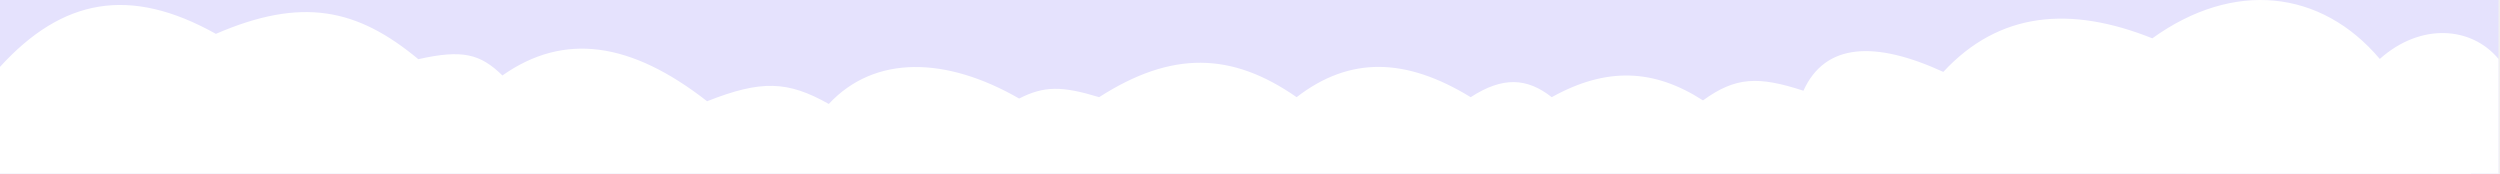
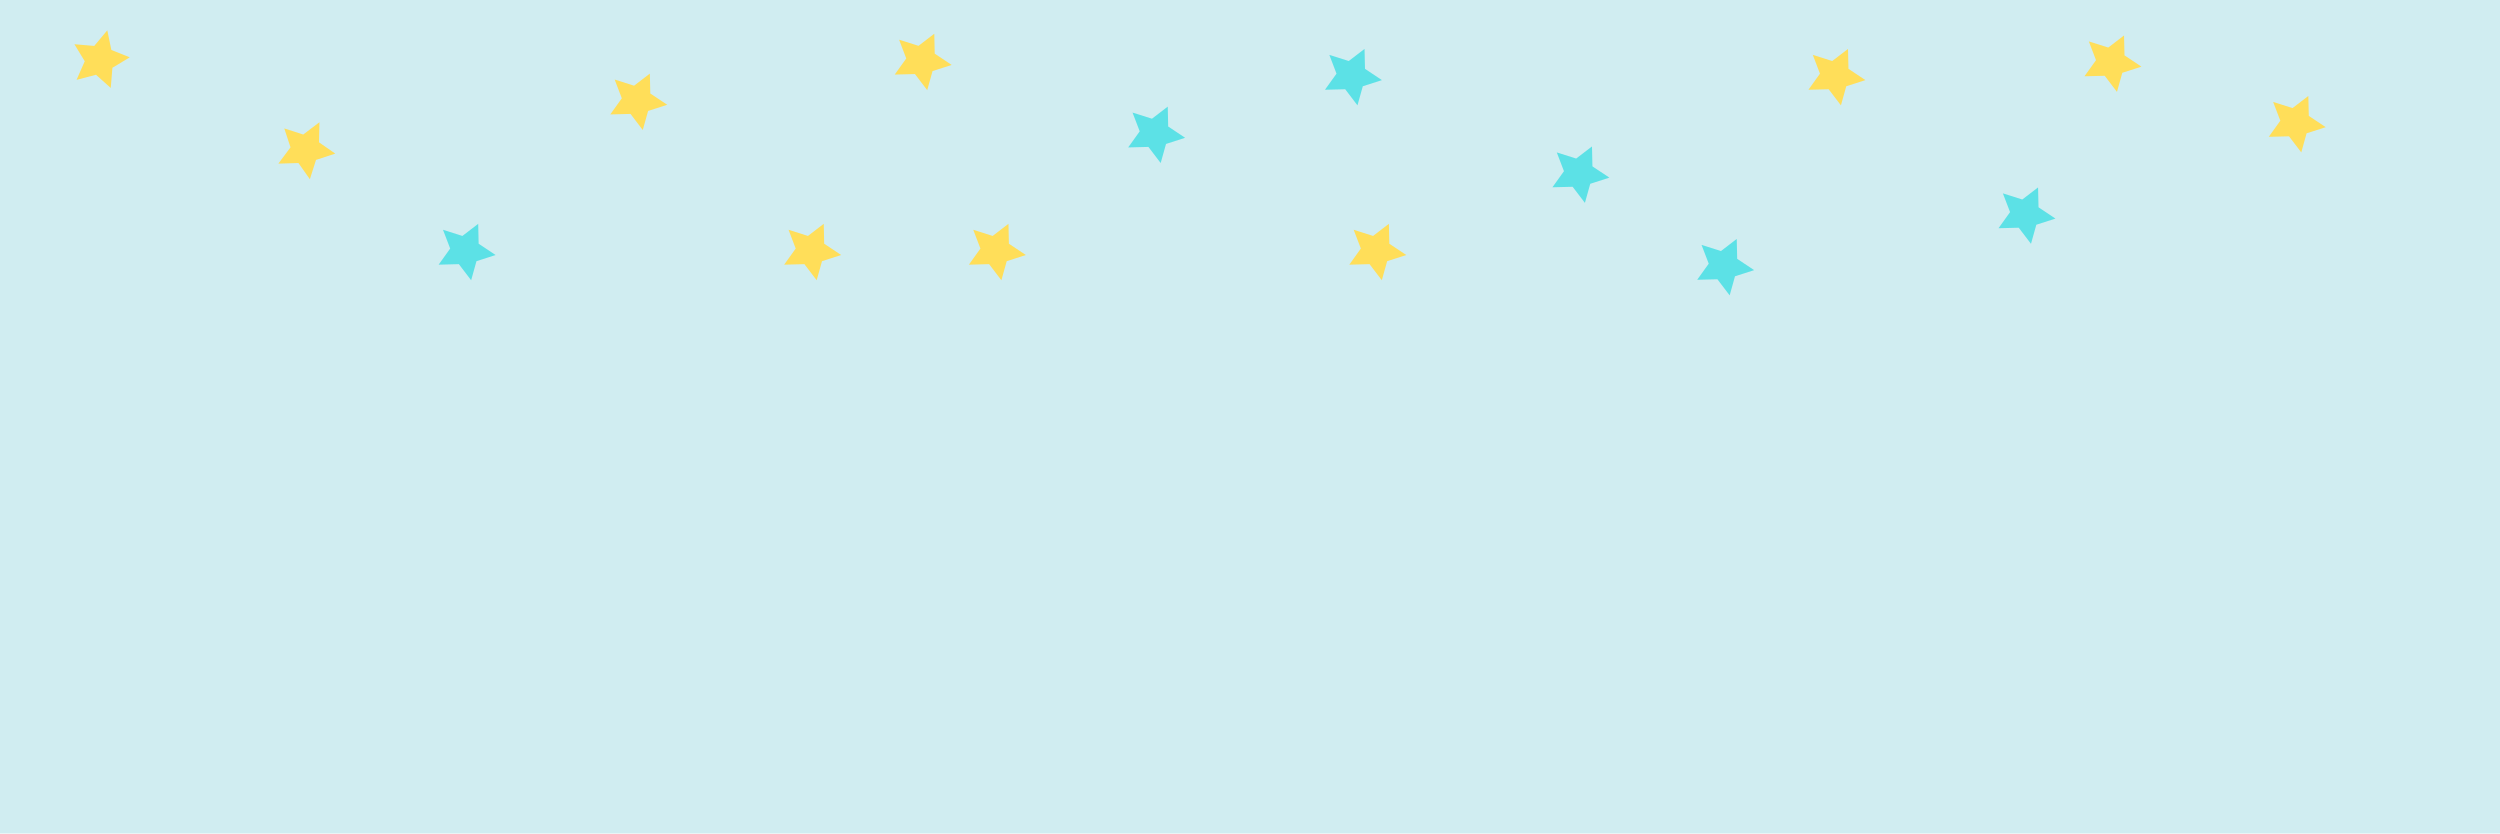
- <svg xmlns="http://www.w3.org/2000/svg" width="1440" height="100" viewBox="0 0 1440 100" fill="none">
-   <path d="M0 0H1439.14V100H0V0Z" fill="hsl(245, 87%, 94%)" />
-   <path d="M1370.76 33.95C1394.47 12.816 1423.74 15.357 1439.14 33.95V100L0 97.655V38.519C35.852 -0.819 74.657 -8.275 124.35 19.501C173.766 -1.861 205.641 4.74 240.947 34.09C266.288 28.422 276.574 30.942 289.395 43.468C324.923 18.459 363.449 24.097 407.285 58.318C438.57 45.934 453.84 46.6 477.373 59.881C503.858 31.485 545.037 32.592 587.017 56.756C601.45 49.418 611.639 49.44 633.105 55.971C674.856 29.19 709.413 29.89 746.852 55.971C777.425 32.372 809.677 33.08 847.119 55.971C865.529 44.039 879.492 44.744 893.802 55.971C925.361 38.471 952.637 39.646 980.919 57.827C999.752 44.204 1012.69 43.775 1038.78 52.259C1051.27 24.682 1080.02 23.411 1119.35 41.414C1151.54 6.651 1192.62 3.248 1239.74 22.075C1286.41 -11.54 1336.89 -6.123 1370.76 33.95Z" fill="#fff" />
-   <rect y="80.378" width="1423.4" height="19.622" fill="#fff" />
+ <svg xmlns="http://www.w3.org/2000/svg" width="450pt" height="150pt" viewBox="0 0 450 150" version="1.2">
+   <defs>
+     <clipPath id="clip1">
+       <path d="M 242 40 L 254 40 L 254 51 L 242 51 Z M 242 40 " />
+     </clipPath>
+     <clipPath id="clip2">
+       <path d="M 245.281 38.016 L 254.73 42.594 L 250.48 51.367 L 241.031 46.789 Z M 245.281 38.016 " />
+     </clipPath>
+     <clipPath id="clip3">
+       <path d="M 245.293 37.992 L 254.742 42.57 L 250.492 51.344 L 241.043 46.766 Z M 245.293 37.992 " />
+     </clipPath>
+     <clipPath id="clip4">
+       <path d="M 109 13 L 121 13 L 121 24 L 109 24 Z M 109 13 " />
+     </clipPath>
+     <clipPath id="clip5">
+       <path d="M 112.258 10.973 L 121.707 15.551 L 117.453 24.324 L 108.004 19.746 Z M 112.258 10.973 " />
+     </clipPath>
+     <clipPath id="clip6">
+       <path d="M 112.27 10.949 L 121.715 15.527 L 117.465 24.301 L 108.016 19.723 Z M 112.27 10.949 " />
+     </clipPath>
+     <clipPath id="clip7">
+       <path d="M 238 8 L 249 8 L 249 19 L 238 19 Z M 238 8 " />
+     </clipPath>
+     <clipPath id="clip8">
+       <path d="M 240.902 6.535 L 250.352 11.113 L 246.098 19.887 L 236.648 15.309 Z M 240.902 6.535 " />
+     </clipPath>
+     <clipPath id="clip9">
+       <path d="M 240.914 6.512 L 250.363 11.09 L 246.109 19.863 L 236.66 15.285 Z M 240.914 6.512 " />
+     </clipPath>
+     <clipPath id="clip10">
+       <path d="M 141 40 L 152 40 L 152 51 L 141 51 Z M 141 40 " />
+     </clipPath>
+     <clipPath id="clip11">
+       <path d="M 143.559 38.016 L 153.008 42.594 L 148.754 51.367 L 139.305 46.789 Z M 143.559 38.016 " />
+     </clipPath>
+     <clipPath id="clip12">
+       <path d="M 143.57 37.992 L 153.02 42.57 L 148.766 51.344 L 139.316 46.766 Z M 143.57 37.992 " />
+     </clipPath>
+     <clipPath id="clip13">
+       <path d="M 78 40 L 90 40 L 90 51 L 78 51 Z M 78 40 " />
+     </clipPath>
+     <clipPath id="clip14">
+       <path d="M 81.359 38.016 L 90.809 42.594 L 86.559 51.367 L 77.109 46.789 Z M 81.359 38.016 " />
+     </clipPath>
+     <clipPath id="clip15">
+       <path d="M 81.371 37.992 L 90.82 42.57 L 86.57 51.344 L 77.121 46.766 Z M 81.371 37.992 " />
+     </clipPath>
+     <clipPath id="clip16">
+       <path d="M 279 26 L 290 26 L 290 37 L 279 37 Z M 279 26 " />
+     </clipPath>
+     <clipPath id="clip17">
+       <path d="M 281.84 24.086 L 291.289 28.668 L 287.039 37.441 L 277.59 32.863 Z M 281.84 24.086 " />
+     </clipPath>
+     <clipPath id="clip18">
+       <path d="M 281.852 24.066 L 291.301 28.645 L 287.051 37.418 L 277.602 32.84 Z M 281.852 24.066 " />
+     </clipPath>
+     <clipPath id="clip19">
+       <path d="M 174 40 L 185 40 L 185 51 L 174 51 Z M 174 40 " />
+     </clipPath>
+     <clipPath id="clip20">
+       <path d="M 176.805 38.016 L 186.254 42.594 L 182.004 51.367 L 172.555 46.789 Z M 176.805 38.016 " />
+     </clipPath>
+     <clipPath id="clip21">
+       <path d="M 176.816 37.992 L 186.266 42.57 L 182.016 51.344 L 172.566 46.766 Z M 176.816 37.992 " />
+     </clipPath>
+     <clipPath id="clip22">
+       <path d="M 203 19 L 214 19 L 214 30 L 203 30 Z M 203 19 " />
+     </clipPath>
+     <clipPath id="clip23">
+       <path d="M 205.48 16.914 L 214.926 21.492 L 210.676 30.266 L 201.227 25.688 Z M 205.48 16.914 " />
+     </clipPath>
+     <clipPath id="clip24">
+       <path d="M 205.488 16.891 L 214.938 21.469 L 210.688 30.246 L 201.238 25.664 Z M 205.488 16.891 " />
+     </clipPath>
+     <clipPath id="clip25">
+       <path d="M 359 33 L 370 33 L 370 44 L 359 44 Z M 359 33 " />
+     </clipPath>
+     <clipPath id="clip26">
+       <path d="M 362.137 31.457 L 371.586 36.035 L 367.332 44.809 L 357.887 40.23 Z M 362.137 31.457 " />
+     </clipPath>
+     <clipPath id="clip27">
+       <path d="M 362.148 31.434 L 371.598 36.012 L 367.344 44.789 L 357.895 40.207 Z M 362.148 31.434 " />
+     </clipPath>
+     <clipPath id="clip28">
+       <path d="M 375 6 L 386 6 L 386 17 L 375 17 Z M 375 6 " />
+     </clipPath>
+     <clipPath id="clip29">
+       <path d="M 377.613 4.105 L 387.062 8.688 L 382.809 17.461 L 373.359 12.883 Z M 377.613 4.105 " />
+     </clipPath>
+     <clipPath id="clip30">
+       <path d="M 377.621 4.086 L 387.07 8.664 L 382.82 17.438 L 373.371 12.859 Z M 377.621 4.086 " />
+     </clipPath>
+     <clipPath id="clip31">
+       <path d="M 408 17 L 419 17 L 419 28 L 408 28 Z M 408 17 " />
+     </clipPath>
+     <clipPath id="clip32">
+       <path d="M 410.785 15 L 420.234 19.582 L 415.984 28.355 L 406.535 23.777 Z M 410.785 15 " />
+     </clipPath>
+     <clipPath id="clip33">
+       <path d="M 410.797 14.98 L 420.246 19.559 L 415.992 28.332 L 406.543 23.754 Z M 410.797 14.98 " />
+     </clipPath>
+     <clipPath id="clip34">
+       <path d="M 305 43 L 316 43 L 316 54 L 305 54 Z M 305 43 " />
+     </clipPath>
+     <clipPath id="clip35">
+       <path d="M 307.898 40.734 L 317.348 45.316 L 313.094 54.09 L 303.648 49.512 Z M 307.898 40.734 " />
+     </clipPath>
+     <clipPath id="clip36">
+       <path d="M 307.91 40.715 L 317.359 45.293 L 313.105 54.066 L 303.656 49.488 Z M 307.91 40.715 " />
+     </clipPath>
+     <clipPath id="clip37">
+       <path d="M 13 5 L 24 5 L 24 16 L 13 16 Z M 13 5 " />
+     </clipPath>
+     <clipPath id="clip38">
+       <path d="M 10.625 12.402 L 16.195 3.504 L 24.461 8.672 L 18.891 17.574 Z M 10.625 12.402 " />
+     </clipPath>
+     <clipPath id="clip39">
+       <path d="M 10.605 12.391 L 16.172 3.488 L 24.438 8.66 L 18.871 17.562 Z M 10.605 12.391 " />
+     </clipPath>
+     <clipPath id="clip40">
+       <path d="M 50 22 L 61 22 L 61 33 L 50 33 Z M 50 22 " />
+     </clipPath>
+     <clipPath id="clip41">
+       <path d="M 47.473 26.824 L 54.898 19.402 L 61.793 26.297 L 54.367 33.719 Z M 47.473 26.824 " />
+     </clipPath>
+     <clipPath id="clip42">
+       <path d="M 47.457 26.809 L 54.883 19.383 L 61.773 26.277 L 54.352 33.703 Z M 47.457 26.809 " />
+     </clipPath>
+     <clipPath id="clip43">
+       <path d="M 161 6 L 172 6 L 172 17 L 161 17 Z M 161 6 " />
+     </clipPath>
+     <clipPath id="clip44">
+       <path d="M 163.457 3.801 L 172.906 8.379 L 168.652 17.152 L 159.203 12.574 Z M 163.457 3.801 " />
+     </clipPath>
+     <clipPath id="clip45">
+       <path d="M 163.465 3.777 L 172.914 8.355 L 168.664 17.129 L 159.215 12.551 Z M 163.465 3.777 " />
+     </clipPath>
+     <clipPath id="clip46">
+       <path d="M 325 8 L 336 8 L 336 19 L 325 19 Z M 325 8 " />
+     </clipPath>
+     <clipPath id="clip47">
+       <path d="M 327.926 6.535 L 337.375 11.113 L 333.121 19.887 L 323.672 15.309 Z M 327.926 6.535 " />
+     </clipPath>
+     <clipPath id="clip48">
+       <path d="M 327.938 6.512 L 337.383 11.09 L 333.133 19.863 L 323.684 15.285 Z M 327.938 6.512 " />
+     </clipPath>
+   </defs>
+   <g id="surface1">
+     <rect x="0" y="0" width="450" height="150" style="fill:rgb(100%,100%,100%);fill-opacity:1;stroke:none;" />
+     <rect x="0" y="0" width="450" height="150" style="fill:rgb(100%,100%,100%);fill-opacity:1;stroke:none;" />
+     <rect x="0" y="0" width="450" height="150" style="fill:rgb(81.569%,92.94%,94.51%);fill-opacity:1;stroke:none;" />
+     <g clip-path="url(#clip1)" clip-rule="nonzero">
+       <g clip-path="url(#clip2)" clip-rule="nonzero">
+         <g clip-path="url(#clip3)" clip-rule="nonzero">
+           <path style=" stroke:none;fill-rule:nonzero;fill:rgb(100%,87.059%,34.9%);fill-opacity:1;" d="M 250.078 43.871 L 253.129 45.902 L 249.688 47.012 L 248.727 50.445 L 246.52 47.547 L 242.875 47.641 L 244.953 44.738 L 243.66 41.359 L 247.152 42.469 L 250 40.285 Z M 250.078 43.871 " />
+         </g>
+       </g>
+     </g>
+     <g clip-path="url(#clip4)" clip-rule="nonzero">
+       <g clip-path="url(#clip5)" clip-rule="nonzero">
+         <g clip-path="url(#clip6)" clip-rule="nonzero">
+           <path style=" stroke:none;fill-rule:nonzero;fill:rgb(100%,87.059%,34.9%);fill-opacity:1;" d="M 117.055 16.828 L 120.102 18.859 L 116.66 19.969 L 115.699 23.402 L 113.492 20.504 L 109.848 20.598 L 111.926 17.695 L 110.637 14.316 L 114.129 15.426 L 116.973 13.246 Z M 117.055 16.828 " />
+         </g>
+       </g>
+     </g>
+     <g clip-path="url(#clip7)" clip-rule="nonzero">
+       <g clip-path="url(#clip8)" clip-rule="nonzero">
+         <g clip-path="url(#clip9)" clip-rule="nonzero">
+           <path style=" stroke:none;fill-rule:nonzero;fill:rgb(36.079%,88.239%,90.199%);fill-opacity:1;" d="M 245.699 12.391 L 248.746 14.422 L 245.305 15.527 L 244.344 18.965 L 242.137 16.066 L 238.492 16.156 L 240.57 13.258 L 239.281 9.879 L 242.773 10.984 L 245.617 8.805 Z M 245.699 12.391 " />
+         </g>
+       </g>
+     </g>
+     <g clip-path="url(#clip10)" clip-rule="nonzero">
+       <g clip-path="url(#clip11)" clip-rule="nonzero">
+         <g clip-path="url(#clip12)" clip-rule="nonzero">
+           <path style=" stroke:none;fill-rule:nonzero;fill:rgb(100%,87.059%,34.9%);fill-opacity:1;" d="M 148.355 43.871 L 151.402 45.902 L 147.961 47.012 L 147 50.445 L 144.793 47.547 L 141.148 47.641 L 143.227 44.738 L 141.938 41.359 L 145.43 42.469 L 148.273 40.285 Z M 148.355 43.871 " />
+         </g>
+       </g>
+     </g>
+     <g clip-path="url(#clip13)" clip-rule="nonzero">
+       <g clip-path="url(#clip14)" clip-rule="nonzero">
+         <g clip-path="url(#clip15)" clip-rule="nonzero">
+           <path style=" stroke:none;fill-rule:nonzero;fill:rgb(36.079%,88.239%,90.199%);fill-opacity:1;" d="M 86.156 43.871 L 89.207 45.902 L 85.766 47.012 L 84.805 50.445 L 82.594 47.547 L 78.953 47.641 L 81.031 44.738 L 79.738 41.359 L 83.23 42.469 L 86.078 40.285 Z M 86.156 43.871 " />
+         </g>
+       </g>
+     </g>
+     <g clip-path="url(#clip16)" clip-rule="nonzero">
+       <g clip-path="url(#clip17)" clip-rule="nonzero">
+         <g clip-path="url(#clip18)" clip-rule="nonzero">
+           <path style=" stroke:none;fill-rule:nonzero;fill:rgb(36.079%,88.239%,90.199%);fill-opacity:1;" d="M 286.637 29.945 L 289.688 31.977 L 286.246 33.082 L 285.285 36.52 L 283.074 33.621 L 279.434 33.711 L 281.512 30.812 L 280.219 27.434 L 283.711 28.539 L 286.559 26.359 Z M 286.637 29.945 " />
+         </g>
+       </g>
+     </g>
+     <g clip-path="url(#clip19)" clip-rule="nonzero">
+       <g clip-path="url(#clip20)" clip-rule="nonzero">
+         <g clip-path="url(#clip21)" clip-rule="nonzero">
+           <path style=" stroke:none;fill-rule:nonzero;fill:rgb(100%,87.059%,34.9%);fill-opacity:1;" d="M 181.602 43.871 L 184.652 45.902 L 181.211 47.012 L 180.25 50.445 L 178.039 47.547 L 174.398 47.641 L 176.477 44.738 L 175.184 41.359 L 178.676 42.469 L 181.523 40.285 Z M 181.602 43.871 " />
+         </g>
+       </g>
+     </g>
+     <g clip-path="url(#clip22)" clip-rule="nonzero">
+       <g clip-path="url(#clip23)" clip-rule="nonzero">
+         <g clip-path="url(#clip24)" clip-rule="nonzero">
+           <path style=" stroke:none;fill-rule:nonzero;fill:rgb(36.079%,88.239%,90.199%);fill-opacity:1;" d="M 210.273 22.77 L 213.324 24.801 L 209.883 25.91 L 208.922 29.348 L 206.715 26.445 L 203.07 26.539 L 205.148 23.641 L 203.855 20.262 L 207.352 21.367 L 210.195 19.188 Z M 210.273 22.77 " />
+         </g>
+       </g>
+     </g>
+     <g clip-path="url(#clip25)" clip-rule="nonzero">
+       <g clip-path="url(#clip26)" clip-rule="nonzero">
+         <g clip-path="url(#clip27)" clip-rule="nonzero">
+           <path style=" stroke:none;fill-rule:nonzero;fill:rgb(36.079%,88.239%,90.199%);fill-opacity:1;" d="M 366.934 37.312 L 369.984 39.344 L 366.539 40.453 L 365.578 43.887 L 363.371 40.988 L 359.73 41.082 L 361.809 38.18 L 360.516 34.801 L 364.008 35.91 L 366.852 33.73 Z M 366.934 37.312 " />
+         </g>
+       </g>
+     </g>
+     <g clip-path="url(#clip28)" clip-rule="nonzero">
+       <g clip-path="url(#clip29)" clip-rule="nonzero">
+         <g clip-path="url(#clip30)" clip-rule="nonzero">
+           <path style=" stroke:none;fill-rule:nonzero;fill:rgb(100%,87.059%,34.9%);fill-opacity:1;" d="M 382.41 9.965 L 385.457 11.996 L 382.016 13.102 L 381.055 16.539 L 378.848 13.641 L 375.203 13.73 L 377.281 10.832 L 375.992 7.453 L 379.484 8.559 L 382.328 6.379 Z M 382.41 9.965 " />
+         </g>
+       </g>
+     </g>
+     <g clip-path="url(#clip31)" clip-rule="nonzero">
+       <g clip-path="url(#clip32)" clip-rule="nonzero">
+         <g clip-path="url(#clip33)" clip-rule="nonzero">
+           <path style=" stroke:none;fill-rule:nonzero;fill:rgb(100%,87.059%,34.9%);fill-opacity:1;" d="M 415.582 20.859 L 418.633 22.891 L 415.188 23.996 L 414.23 27.434 L 412.02 24.535 L 408.379 24.625 L 410.457 21.727 L 409.164 18.348 L 412.656 19.453 L 415.5 17.273 Z M 415.582 20.859 " />
+         </g>
+       </g>
+     </g>
+     <g clip-path="url(#clip34)" clip-rule="nonzero">
+       <g clip-path="url(#clip35)" clip-rule="nonzero">
+         <g clip-path="url(#clip36)" clip-rule="nonzero">
+           <path style=" stroke:none;fill-rule:nonzero;fill:rgb(36.079%,88.239%,90.199%);fill-opacity:1;" d="M 312.695 46.594 L 315.746 48.625 L 312.301 49.73 L 311.34 53.168 L 309.133 50.27 L 305.492 50.359 L 307.57 47.461 L 306.277 44.082 L 309.77 45.188 L 312.613 43.008 Z M 312.695 46.594 " />
+         </g>
+       </g>
+     </g>
+     <g clip-path="url(#clip37)" clip-rule="nonzero">
+       <g clip-path="url(#clip38)" clip-rule="nonzero">
+         <g clip-path="url(#clip39)" clip-rule="nonzero">
+           <path style=" stroke:none;fill-rule:nonzero;fill:rgb(100%,87.059%,34.9%);fill-opacity:1;" d="M 16.965 8.266 L 19.312 5.453 L 20.043 8.992 L 23.355 10.316 L 20.234 12.203 L 19.934 15.832 L 17.277 13.457 L 13.777 14.375 L 15.254 11.023 L 13.391 7.961 Z M 16.965 8.266 " />
+         </g>
+       </g>
+     </g>
+     <g clip-path="url(#clip40)" clip-rule="nonzero">
+       <g clip-path="url(#clip41)" clip-rule="nonzero">
+         <g clip-path="url(#clip42)" clip-rule="nonzero">
+           <path style=" stroke:none;fill-rule:nonzero;fill:rgb(100%,87.059%,34.9%);fill-opacity:1;" d="M 54.578 24.215 L 57.5 22 L 57.418 25.617 L 60.348 27.648 L 56.883 28.785 L 55.777 32.258 L 53.719 29.344 L 50.102 29.453 L 52.293 26.52 L 51.168 23.117 Z M 54.578 24.215 " />
+         </g>
+       </g>
+     </g>
+     <g clip-path="url(#clip43)" clip-rule="nonzero">
+       <g clip-path="url(#clip44)" clip-rule="nonzero">
+         <g clip-path="url(#clip45)" clip-rule="nonzero">
+           <path style=" stroke:none;fill-rule:nonzero;fill:rgb(100%,87.059%,34.9%);fill-opacity:1;" d="M 168.25 9.656 L 171.301 11.688 L 167.859 12.793 L 166.898 16.23 L 164.691 13.332 L 161.047 13.422 L 163.125 10.523 L 161.836 7.145 L 165.328 8.25 L 168.172 6.07 Z M 168.25 9.656 " />
+         </g>
+       </g>
+     </g>
+     <g clip-path="url(#clip46)" clip-rule="nonzero">
+       <g clip-path="url(#clip47)" clip-rule="nonzero">
+         <g clip-path="url(#clip48)" clip-rule="nonzero">
+           <path style=" stroke:none;fill-rule:nonzero;fill:rgb(100%,87.059%,34.9%);fill-opacity:1;" d="M 332.723 12.391 L 335.77 14.422 L 332.328 15.527 L 331.367 18.965 L 329.16 16.066 L 325.516 16.156 L 327.594 13.258 L 326.305 9.879 L 329.797 10.984 L 332.641 8.805 Z M 332.723 12.391 " />
+         </g>
+       </g>
+     </g>
+   </g>
</svg>
